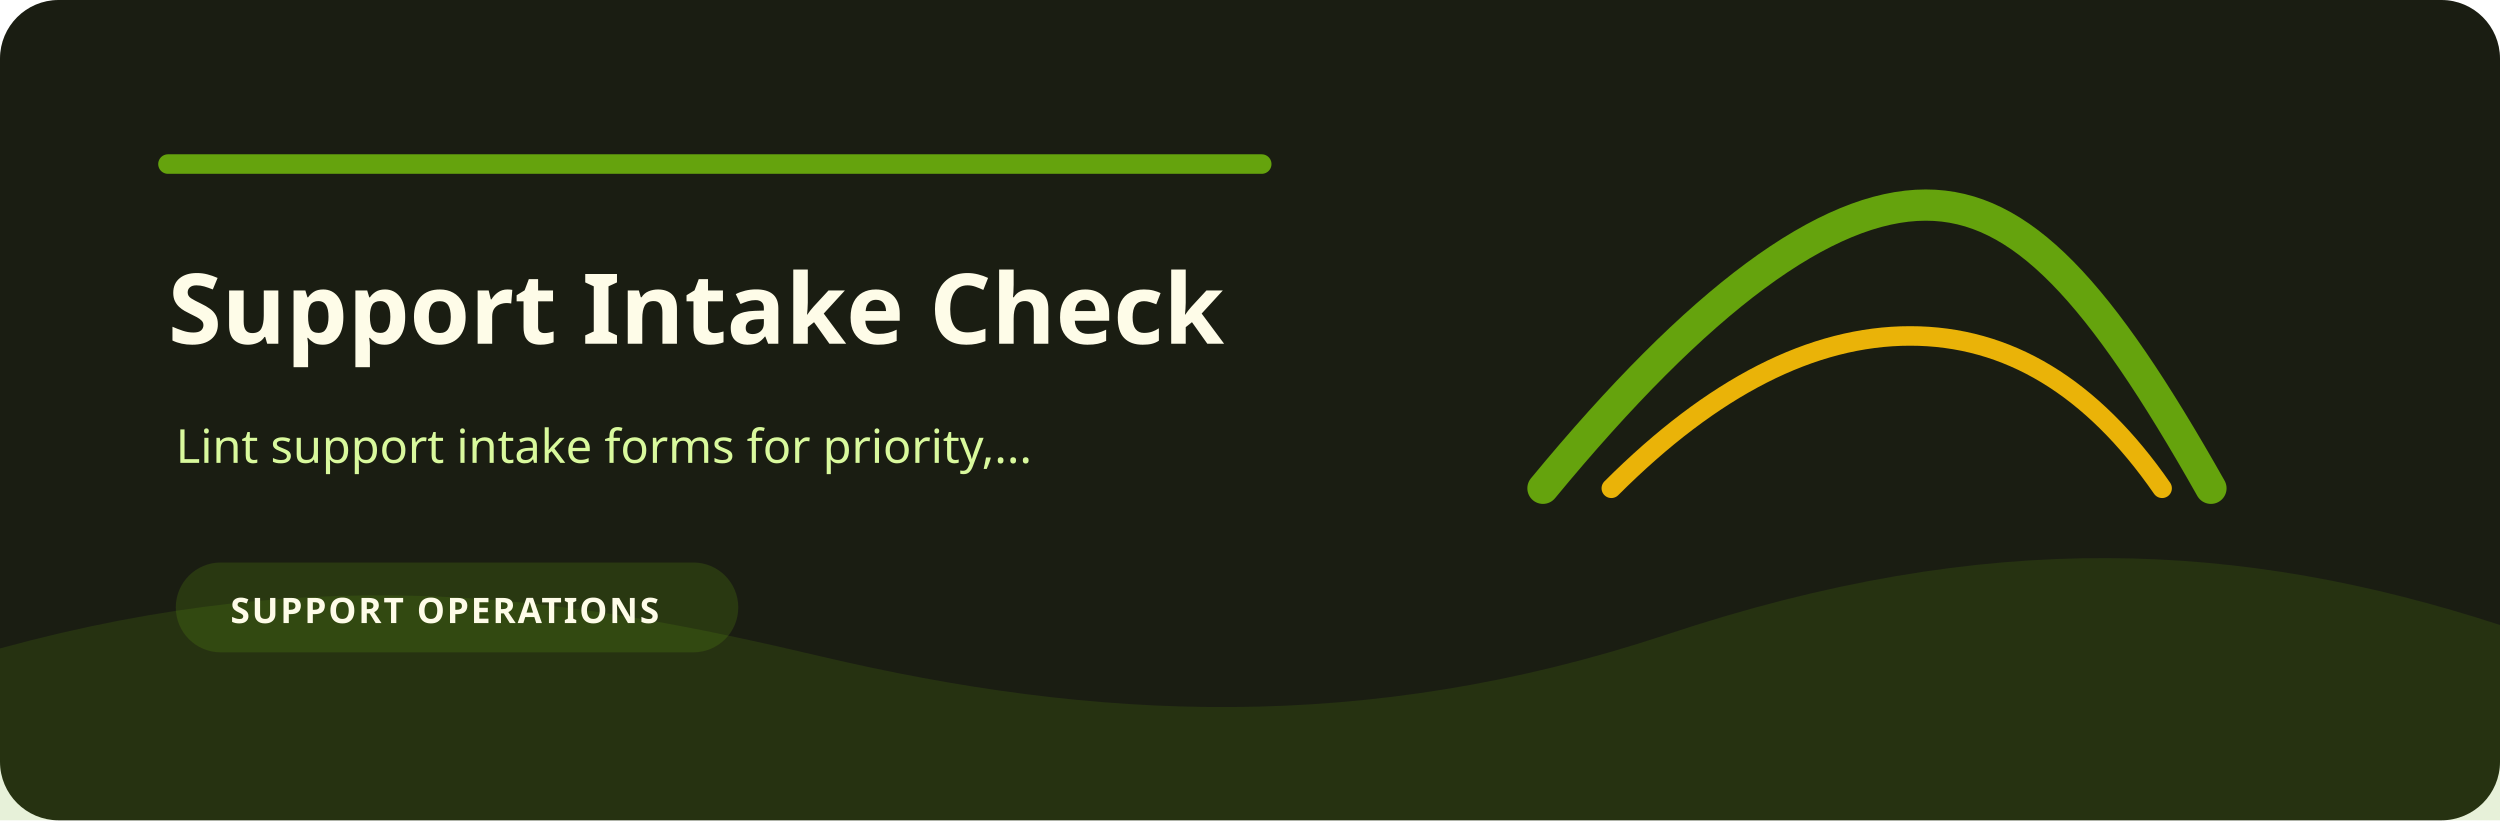
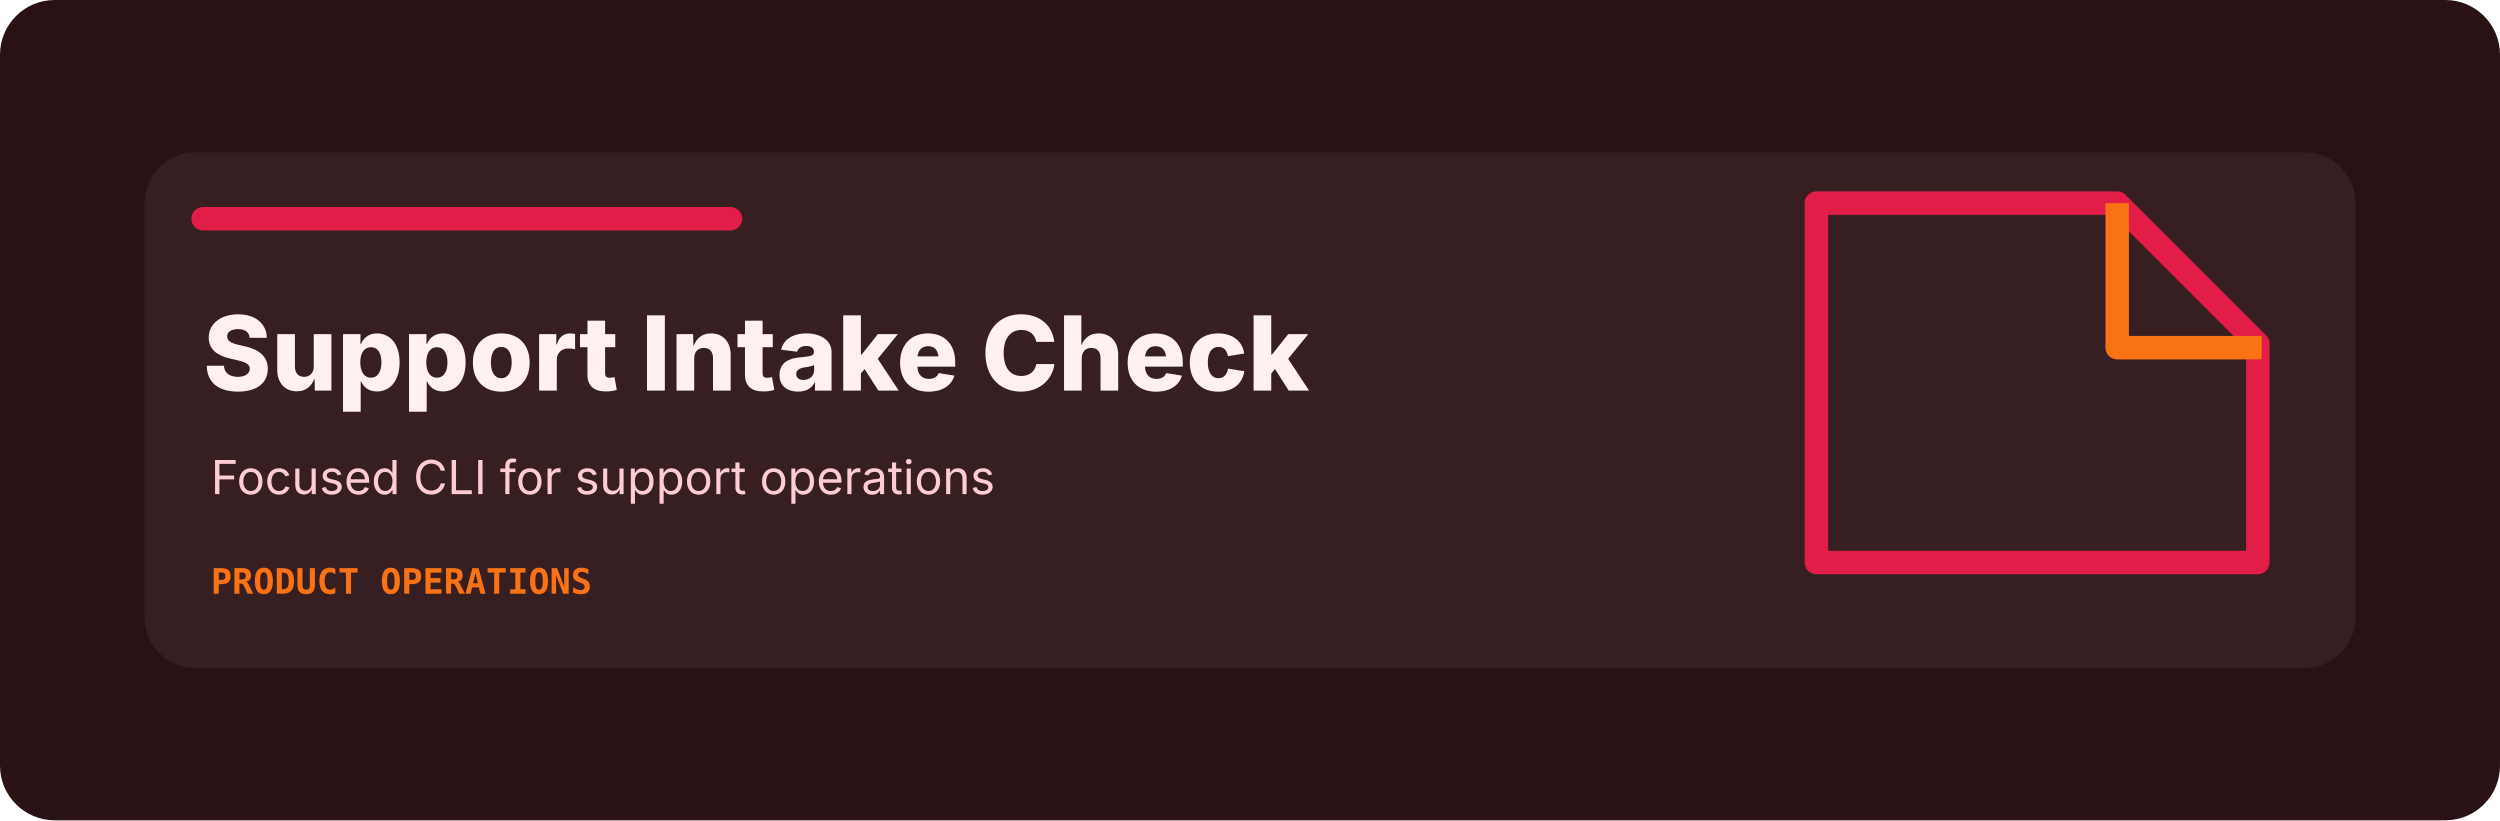
- <svg xmlns="http://www.w3.org/2000/svg" width="1280" height="420" viewBox="0 0 1280 420" fill="none" role="img" aria-label="Support Intake Check project cover">
-   <rect width="1280" height="420" rx="30" fill="#1a1d12" />
-   <path d="M0 332C168 286 293 306 420 336C560 369 699 376 853 325C1018 270 1148 277 1280 320V420H0V332Z" fill="#65a30d" opacity=".16" />
-   <path d="M86 84h560" stroke="#65a30d" stroke-width="10" stroke-linecap="round" />
-   <text x="86" y="176" fill="#fefce8" font-family="Sora, ui-sans-serif, system-ui" font-size="50" font-weight="800">Support Intake Check</text>
-   <text x="90" y="237" fill="#d9f99d" font-family="Sora, ui-sans-serif, system-ui" font-size="24" font-weight="500">Lint support intake forms for priority,...</text>
-   <rect x="90" y="288" width="288" height="46" rx="23" fill="#65a30d" opacity=".20" />
-   <text x="118" y="319" fill="#fefce8" font-family="Sora, ui-sans-serif, system-ui" font-size="18" font-weight="800" letter-spacing="1">SUPPORT OPERATIONS</text>
-   <path d="M790 250c80-97 145-145 196-145 49 0 89 44 146 145" fill="none" stroke="#65a30d" stroke-width="16" stroke-linecap="round" />
-   <path d="M825 250c52-52 103-78 153-78 50 0 93 26 129 78" fill="none" stroke="#eab308" stroke-width="10" stroke-linecap="round" />
+ <svg xmlns="http://www.w3.org/2000/svg" width="1280" height="420" viewBox="0 0 1280 420" fill="none" role="img" aria-label="Support Intake Check cover">
+   <rect width="1280" height="420" rx="28" fill="#2a1114" />
+   <rect x="74" y="78" width="1132" height="264" rx="26" fill="#fff1f2" opacity=".06" />
+   <path d="M104 112h270" stroke="#e11d48" stroke-width="12" stroke-linecap="round" />
+   <text x="104" y="200" fill="#fff1f2" font-family="Inter, ui-sans-serif, system-ui" font-size="53" font-weight="800">Support Intake Check</text>
+   <text x="108" y="253" fill="#fecdd3" font-family="Inter, ui-sans-serif, system-ui" font-size="24">Focused CLI for support operations</text>
+   <text x="108" y="304" fill="#f97316" font-family="ui-monospace, SFMono-Regular, Menlo, monospace" font-size="18" font-weight="700">PRODUCT OPERATIONS</text>
+   <path d="M930 104h154l72 72v112H930z" fill="none" stroke="#e11d48" stroke-width="12" stroke-linejoin="round" />
+   <path d="M1084 104v74h74" fill="none" stroke="#f97316" stroke-width="12" stroke-linejoin="round" />
</svg>
